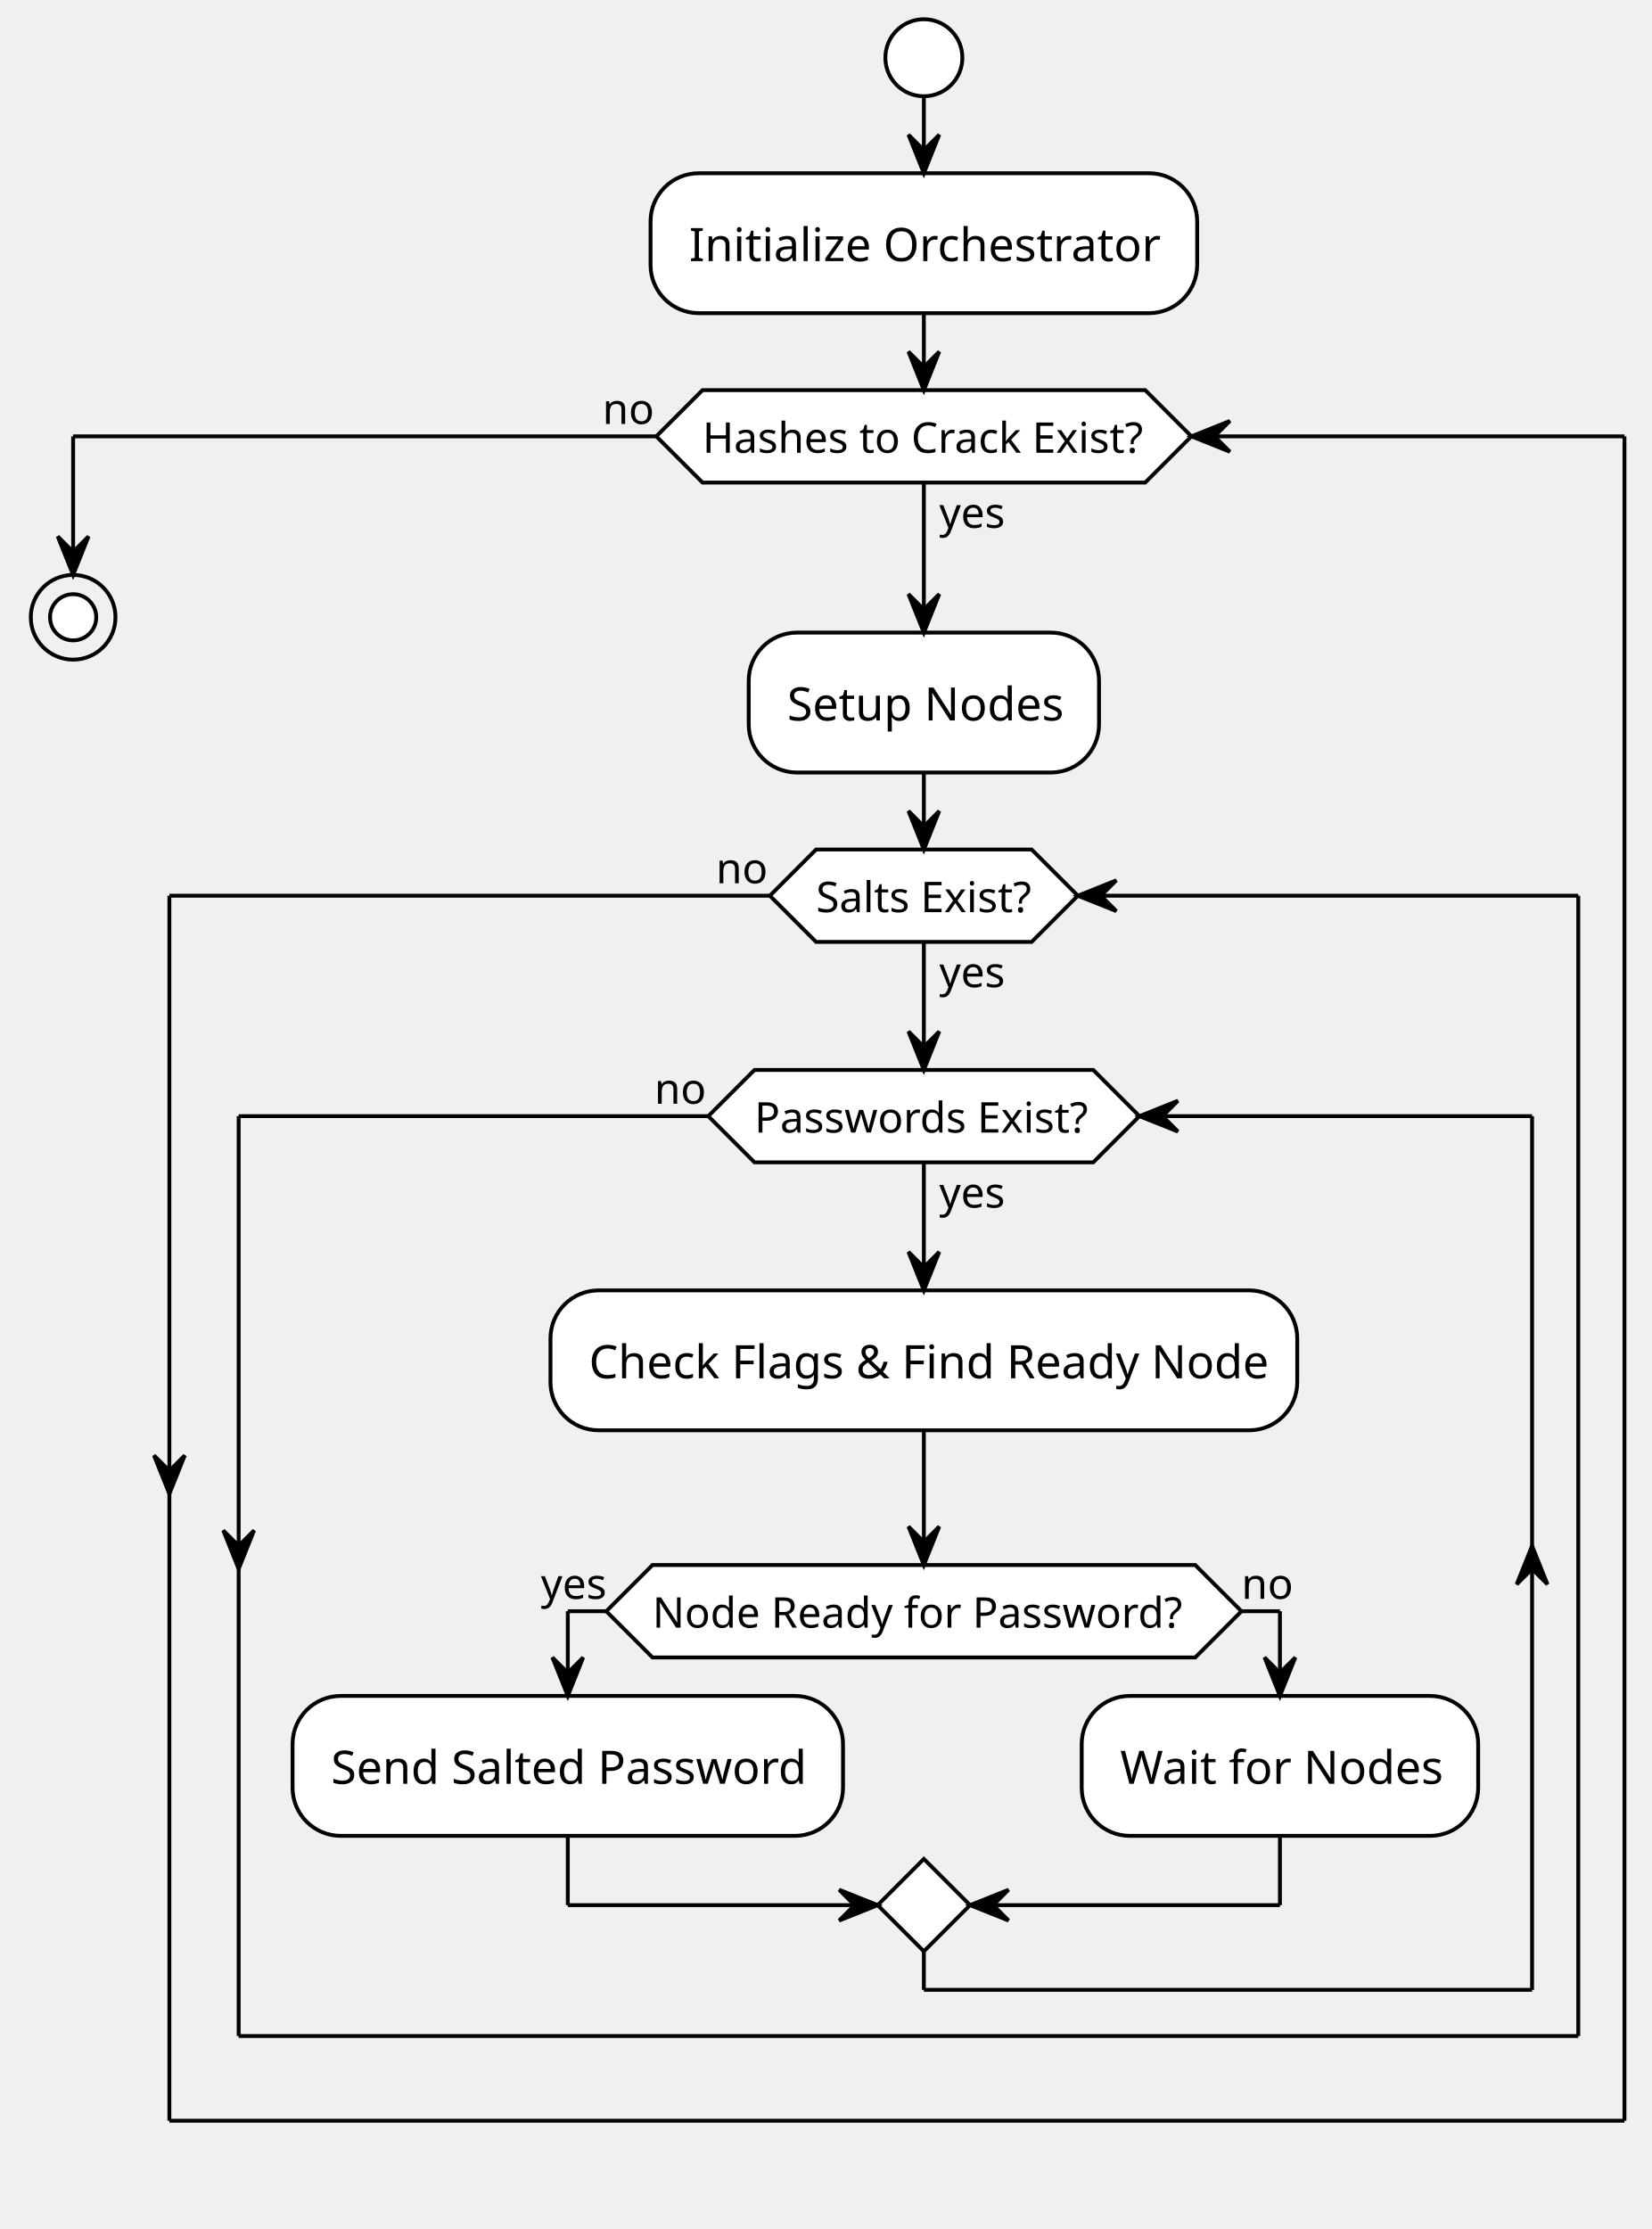
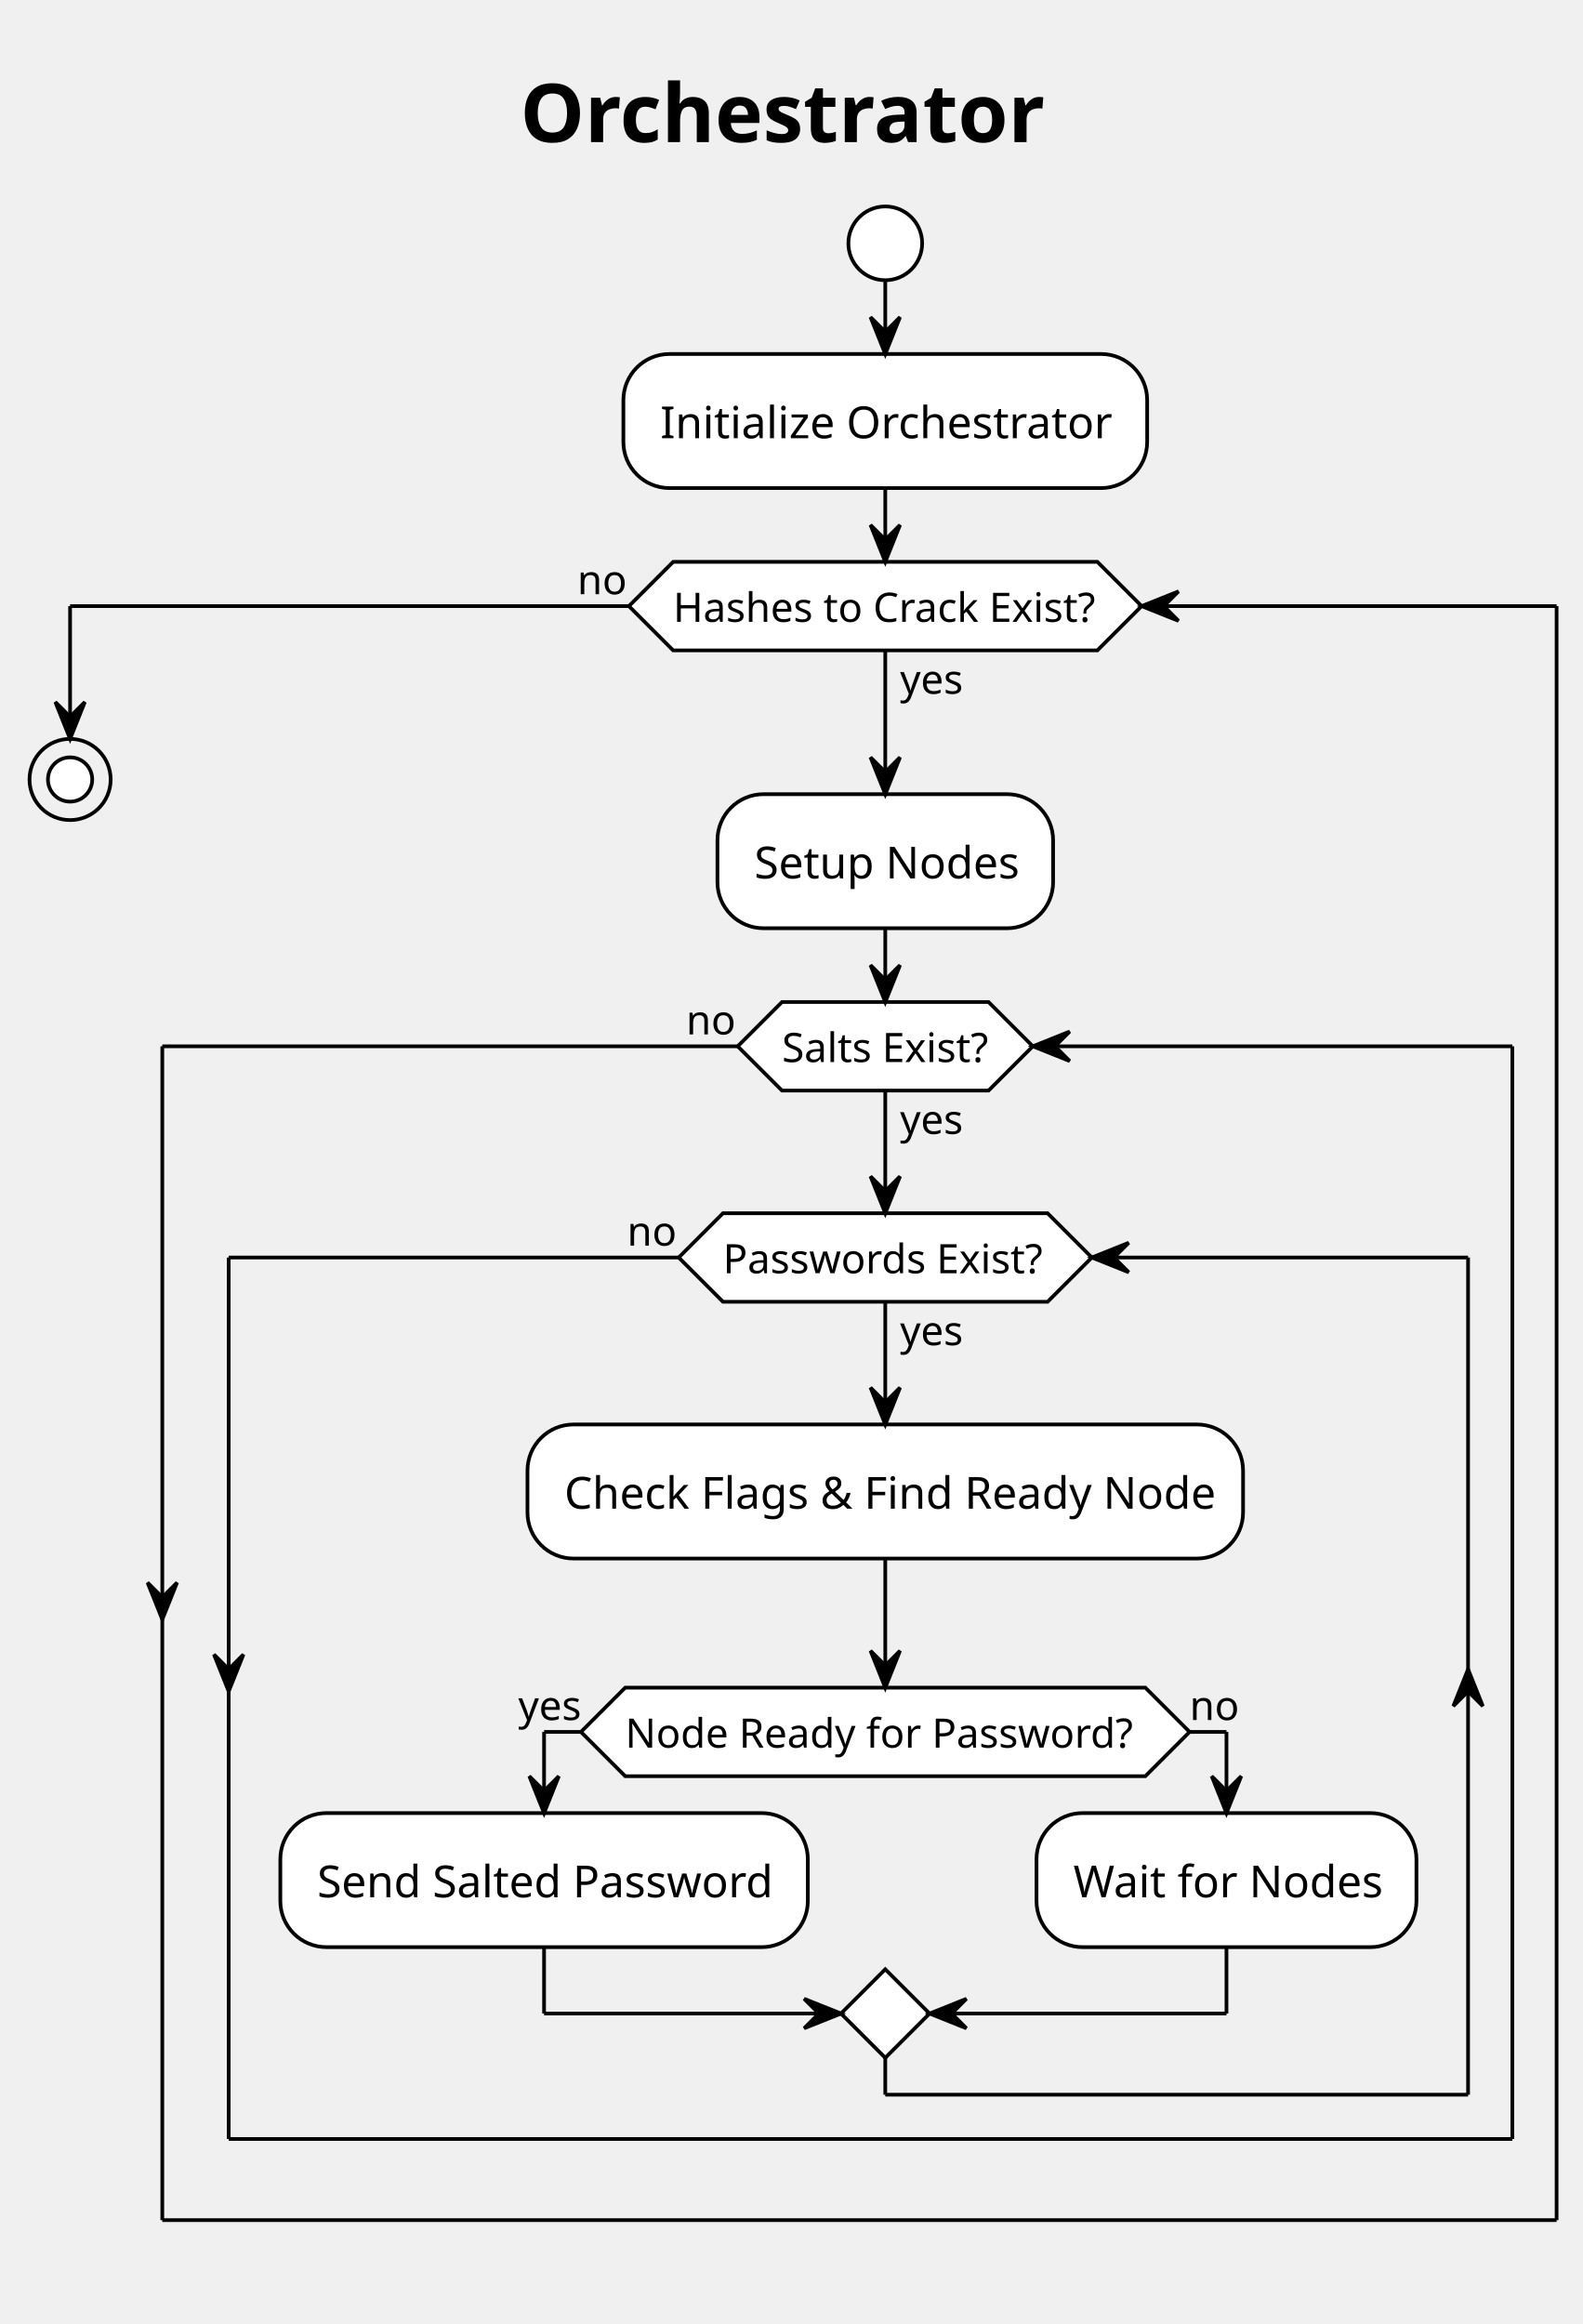
- <svg xmlns="http://www.w3.org/2000/svg" contentStyleType="text/css" height="579px" preserveAspectRatio="none" style="width:429px;height:579px;background:#FFFFFF;" version="1.1" viewBox="0 0 429 579" width="429px" zoomAndPan="magnify">
+ <svg xmlns="http://www.w3.org/2000/svg" contentStyleType="text/css" height="630px" preserveAspectRatio="none" style="width:429px;height:630px;background:#FFFFFF;" version="1.1" viewBox="0 0 429 630" width="429px" zoomAndPan="magnify">
  <defs />
  <g>
-     <ellipse cx="240" cy="15" fill="#FFFFFF" rx="10" ry="10" style="stroke:#000000;stroke-width:1.0;" />
-     <rect fill="#FFFFFF" height="36.344" rx="12.5" ry="12.5" style="stroke:#000000;stroke-width:1.0;" width="142" x="169" y="45" />
-     <text fill="#000000" font-family="Verdana" font-size="12" lengthAdjust="spacing" textLength="122" x="179" y="67.828">Initialize Orchestrator</text>
-     <rect fill="#FFFFFF" height="36.344" rx="12.5" ry="12.5" style="stroke:#000000;stroke-width:1.0;" width="91" x="194.5" y="164.326" />
-     <text fill="#000000" font-family="Verdana" font-size="12" lengthAdjust="spacing" textLength="71" x="204.5" y="187.154">Setup Nodes</text>
-     <rect fill="#FFFFFF" height="36.344" rx="12.5" ry="12.5" style="stroke:#000000;stroke-width:1.0;" width="194" x="143" y="335.188" />
-     <text fill="#000000" font-family="Verdana" font-size="12" lengthAdjust="spacing" textLength="174" x="153" y="358.016">Check Flags &amp; Find Ready Node</text>
-     <polygon fill="#FFFFFF" points="169.5,406.532,310.5,406.532,322.5,418.532,310.5,430.532,169.5,430.532,157.5,418.532,169.5,406.532" style="stroke:#000000;stroke-width:1.0;" />
-     <text fill="#000000" font-family="Verdana" font-size="11" lengthAdjust="spacing" textLength="141" x="169.5" y="422.8">Node Ready for Password?</text>
-     <text fill="#000000" font-family="Verdana" font-size="11" lengthAdjust="spacing" textLength="17" x="140.5" y="415.309">yes</text>
-     <text fill="#000000" font-family="Verdana" font-size="11" lengthAdjust="spacing" textLength="14" x="322.5" y="415.309">no</text>
-     <rect fill="#FFFFFF" height="36.344" rx="12.5" ry="12.5" style="stroke:#000000;stroke-width:1.0;" width="143" x="76" y="440.532" />
-     <text fill="#000000" font-family="Verdana" font-size="12" lengthAdjust="spacing" textLength="123" x="86" y="463.36">Send Salted Password</text>
-     <rect fill="#FFFFFF" height="36.344" rx="12.5" ry="12.5" style="stroke:#000000;stroke-width:1.0;" width="103" x="281" y="440.532" />
-     <text fill="#000000" font-family="Verdana" font-size="12" lengthAdjust="spacing" textLength="83" x="291" y="463.36">Wait for Nodes</text>
-     <polygon fill="#FFFFFF" points="240,482.876,252,494.876,240,506.876,228,494.876,240,482.876" style="stroke:#000000;stroke-width:1.0;" />
-     <polygon fill="#FFFFFF" points="196,277.929,284,277.929,296,289.929,284,301.929,196,301.929,184,289.929,196,277.929" style="stroke:#000000;stroke-width:1.0;" />
-     <text fill="#000000" font-family="Verdana" font-size="11" lengthAdjust="spacing" textLength="17" x="244" y="313.688">yes</text>
-     <text fill="#000000" font-family="Verdana" font-size="11" lengthAdjust="spacing" textLength="88" x="196" y="294.197">Passwords Exist?</text>
-     <text fill="#000000" font-family="Verdana" font-size="11" lengthAdjust="spacing" textLength="14" x="170" y="286.706">no</text>
-     <polygon fill="#FFFFFF" points="212,220.67,268,220.67,280,232.67,268,244.67,212,244.67,200,232.67,212,220.67" style="stroke:#000000;stroke-width:1.0;" />
-     <text fill="#000000" font-family="Verdana" font-size="11" lengthAdjust="spacing" textLength="17" x="244" y="256.429">yes</text>
-     <text fill="#000000" font-family="Verdana" font-size="11" lengthAdjust="spacing" textLength="56" x="212" y="236.938">Salts Exist?</text>
-     <text fill="#000000" font-family="Verdana" font-size="11" lengthAdjust="spacing" textLength="14" x="186" y="229.447">no</text>
-     <polygon fill="#FFFFFF" points="182.5,101.344,297.5,101.344,309.5,113.344,297.5,125.344,182.5,125.344,170.5,113.344,182.5,101.344" style="stroke:#000000;stroke-width:1.0;" />
-     <text fill="#000000" font-family="Verdana" font-size="11" lengthAdjust="spacing" textLength="17" x="244" y="137.103">yes</text>
-     <text fill="#000000" font-family="Verdana" font-size="11" lengthAdjust="spacing" textLength="115" x="182.5" y="117.612">Hashes to Crack Exist?</text>
-     <text fill="#000000" font-family="Verdana" font-size="11" lengthAdjust="spacing" textLength="14" x="156.5" y="110.121">no</text>
-     <ellipse cx="19" cy="160.344" fill="none" rx="11" ry="11" style="stroke:#000000;stroke-width:1.0;" />
-     <ellipse cx="19" cy="160.344" fill="#FFFFFF" rx="6" ry="6" style="stroke:#000000;stroke-width:1.0;" />
-     <line style="stroke:#000000;stroke-width:1.0;" x1="240" x2="240" y1="25" y2="45" />
-     <polygon fill="#000000" points="236,35,240,45,244,35,240,39" style="stroke:#000000;stroke-width:1.0;" />
-     <line style="stroke:#000000;stroke-width:1.0;" x1="157.5" x2="147.5" y1="418.532" y2="418.532" />
-     <line style="stroke:#000000;stroke-width:1.0;" x1="147.5" x2="147.5" y1="418.532" y2="440.532" />
-     <polygon fill="#000000" points="143.5,430.532,147.5,440.532,151.5,430.532,147.5,434.532" style="stroke:#000000;stroke-width:1.0;" />
-     <line style="stroke:#000000;stroke-width:1.0;" x1="322.5" x2="332.5" y1="418.532" y2="418.532" />
-     <line style="stroke:#000000;stroke-width:1.0;" x1="332.5" x2="332.5" y1="418.532" y2="440.532" />
-     <polygon fill="#000000" points="328.5,430.532,332.5,440.532,336.5,430.532,332.5,434.532" style="stroke:#000000;stroke-width:1.0;" />
-     <line style="stroke:#000000;stroke-width:1.0;" x1="147.5" x2="147.5" y1="476.876" y2="494.876" />
-     <line style="stroke:#000000;stroke-width:1.0;" x1="147.5" x2="228" y1="494.876" y2="494.876" />
-     <polygon fill="#000000" points="218,490.876,228,494.876,218,498.876,222,494.876" style="stroke:#000000;stroke-width:1.0;" />
-     <line style="stroke:#000000;stroke-width:1.0;" x1="332.5" x2="332.5" y1="476.876" y2="494.876" />
-     <line style="stroke:#000000;stroke-width:1.0;" x1="332.5" x2="252" y1="494.876" y2="494.876" />
-     <polygon fill="#000000" points="262,490.876,252,494.876,262,498.876,258,494.876" style="stroke:#000000;stroke-width:1.0;" />
-     <line style="stroke:#000000;stroke-width:1.0;" x1="240" x2="240" y1="371.532" y2="406.532" />
-     <polygon fill="#000000" points="236,396.532,240,406.532,244,396.532,240,400.532" style="stroke:#000000;stroke-width:1.0;" />
-     <line style="stroke:#000000;stroke-width:1.0;" x1="240" x2="240" y1="301.929" y2="335.188" />
-     <polygon fill="#000000" points="236,325.188,240,335.188,244,325.188,240,329.188" style="stroke:#000000;stroke-width:1.0;" />
-     <line style="stroke:#000000;stroke-width:1.0;" x1="240" x2="240" y1="506.876" y2="516.876" />
-     <line style="stroke:#000000;stroke-width:1.0;" x1="240" x2="398" y1="516.876" y2="516.876" />
-     <polygon fill="#000000" points="394,411.541,398,401.541,402,411.541,398,407.541" style="stroke:#000000;stroke-width:1.0;" />
-     <line style="stroke:#000000;stroke-width:1.0;" x1="398" x2="398" y1="289.929" y2="516.876" />
-     <line style="stroke:#000000;stroke-width:1.0;" x1="398" x2="296" y1="289.929" y2="289.929" />
-     <polygon fill="#000000" points="306,285.929,296,289.929,306,293.929,302,289.929" style="stroke:#000000;stroke-width:1.0;" />
-     <line style="stroke:#000000;stroke-width:1.0;" x1="184" x2="62" y1="289.929" y2="289.929" />
-     <polygon fill="#000000" points="58,397.541,62,407.541,66,397.541,62,401.541" style="stroke:#000000;stroke-width:1.0;" />
-     <line style="stroke:#000000;stroke-width:1.0;" x1="62" x2="62" y1="289.929" y2="528.876" />
-     <line style="stroke:#000000;stroke-width:1.0;" x1="62" x2="410" y1="528.876" y2="528.876" />
-     <line style="stroke:#000000;stroke-width:1.0;" x1="410" x2="410" y1="232.67" y2="528.876" />
-     <line style="stroke:#000000;stroke-width:1.0;" x1="410" x2="280" y1="232.67" y2="232.67" />
-     <polygon fill="#000000" points="290,228.67,280,232.67,290,236.67,286,232.67" style="stroke:#000000;stroke-width:1.0;" />
-     <line style="stroke:#000000;stroke-width:1.0;" x1="240" x2="240" y1="244.67" y2="277.929" />
-     <polygon fill="#000000" points="236,267.929,240,277.929,244,267.929,240,271.929" style="stroke:#000000;stroke-width:1.0;" />
-     <line style="stroke:#000000;stroke-width:1.0;" x1="200" x2="44" y1="232.67" y2="232.67" />
-     <polygon fill="#000000" points="40,378.05,44,388.05,48,378.05,44,382.05" style="stroke:#000000;stroke-width:1.0;" />
-     <line style="stroke:#000000;stroke-width:1.0;" x1="44" x2="44" y1="232.67" y2="550.876" />
-     <line style="stroke:#000000;stroke-width:1.0;" x1="44" x2="422" y1="550.876" y2="550.876" />
-     <line style="stroke:#000000;stroke-width:1.0;" x1="422" x2="422" y1="113.344" y2="550.876" />
-     <line style="stroke:#000000;stroke-width:1.0;" x1="422" x2="309.5" y1="113.344" y2="113.344" />
-     <polygon fill="#000000" points="319.5,109.344,309.5,113.344,319.5,117.344,315.5,113.344" style="stroke:#000000;stroke-width:1.0;" />
-     <line style="stroke:#000000;stroke-width:1.0;" x1="240" x2="240" y1="200.67" y2="220.67" />
-     <polygon fill="#000000" points="236,210.67,240,220.67,244,210.67,240,214.67" style="stroke:#000000;stroke-width:1.0;" />
-     <line style="stroke:#000000;stroke-width:1.0;" x1="240" x2="240" y1="125.344" y2="164.326" />
-     <polygon fill="#000000" points="236,154.326,240,164.326,244,154.326,240,158.326" style="stroke:#000000;stroke-width:1.0;" />
-     <line style="stroke:#000000;stroke-width:1.0;" x1="170.5" x2="19" y1="113.344" y2="113.344" />
-     <line style="stroke:#000000;stroke-width:1.0;" x1="19" x2="19" y1="113.344" y2="149.344" />
-     <polygon fill="#000000" points="15,139.344,19,149.344,23,139.344,19,143.344" style="stroke:#000000;stroke-width:1.0;" />
-     <line style="stroke:#000000;stroke-width:1.0;" x1="240" x2="240" y1="81.344" y2="101.344" />
-     <polygon fill="#000000" points="236,91.344,240,101.344,244,91.344,240,95.344" style="stroke:#000000;stroke-width:1.0;" />
+     <text fill="#000000" font-family="Verdana" font-size="22" font-weight="bold" lengthAdjust="spacing" textLength="144" x="141" y="38.518">Orchestrator</text>
+     <ellipse cx="240" cy="65.964" fill="#FFFFFF" rx="10" ry="10" style="stroke:#000000;stroke-width:1.0;" />
+     <rect fill="#FFFFFF" height="36.344" rx="12.5" ry="12.5" style="stroke:#000000;stroke-width:1.0;" width="142" x="169" y="95.964" />
+     <text fill="#000000" font-family="Verdana" font-size="12" lengthAdjust="spacing" textLength="122" x="179" y="118.792">Initialize Orchestrator</text>
+     <rect fill="#FFFFFF" height="36.344" rx="12.5" ry="12.5" style="stroke:#000000;stroke-width:1.0;" width="91" x="194.5" y="215.29" />
+     <text fill="#000000" font-family="Verdana" font-size="12" lengthAdjust="spacing" textLength="71" x="204.5" y="238.118">Setup Nodes</text>
+     <rect fill="#FFFFFF" height="36.344" rx="12.5" ry="12.5" style="stroke:#000000;stroke-width:1.0;" width="194" x="143" y="386.152" />
+     <text fill="#000000" font-family="Verdana" font-size="12" lengthAdjust="spacing" textLength="174" x="153" y="408.98">Check Flags &amp; Find Ready Node</text>
+     <polygon fill="#FFFFFF" points="169.5,457.496,310.5,457.496,322.5,469.496,310.5,481.496,169.5,481.496,157.5,469.496,169.5,457.496" style="stroke:#000000;stroke-width:1.0;" />
+     <text fill="#000000" font-family="Verdana" font-size="11" lengthAdjust="spacing" textLength="141" x="169.5" y="473.764">Node Ready for Password?</text>
+     <text fill="#000000" font-family="Verdana" font-size="11" lengthAdjust="spacing" textLength="17" x="140.5" y="466.273">yes</text>
+     <text fill="#000000" font-family="Verdana" font-size="11" lengthAdjust="spacing" textLength="14" x="322.5" y="466.273">no</text>
+     <rect fill="#FFFFFF" height="36.344" rx="12.5" ry="12.5" style="stroke:#000000;stroke-width:1.0;" width="143" x="76" y="491.496" />
+     <text fill="#000000" font-family="Verdana" font-size="12" lengthAdjust="spacing" textLength="123" x="86" y="514.324">Send Salted Password</text>
+     <rect fill="#FFFFFF" height="36.344" rx="12.5" ry="12.5" style="stroke:#000000;stroke-width:1.0;" width="103" x="281" y="491.496" />
+     <text fill="#000000" font-family="Verdana" font-size="12" lengthAdjust="spacing" textLength="83" x="291" y="514.324">Wait for Nodes</text>
+     <polygon fill="#FFFFFF" points="240,533.84,252,545.84,240,557.84,228,545.84,240,533.84" style="stroke:#000000;stroke-width:1.0;" />
+     <polygon fill="#FFFFFF" points="196,328.893,284,328.893,296,340.893,284,352.893,196,352.893,184,340.893,196,328.893" style="stroke:#000000;stroke-width:1.0;" />
+     <text fill="#000000" font-family="Verdana" font-size="11" lengthAdjust="spacing" textLength="17" x="244" y="364.652">yes</text>
+     <text fill="#000000" font-family="Verdana" font-size="11" lengthAdjust="spacing" textLength="88" x="196" y="345.161">Passwords Exist?</text>
+     <text fill="#000000" font-family="Verdana" font-size="11" lengthAdjust="spacing" textLength="14" x="170" y="337.67">no</text>
+     <polygon fill="#FFFFFF" points="212,271.634,268,271.634,280,283.634,268,295.634,212,295.634,200,283.634,212,271.634" style="stroke:#000000;stroke-width:1.0;" />
+     <text fill="#000000" font-family="Verdana" font-size="11" lengthAdjust="spacing" textLength="17" x="244" y="307.393">yes</text>
+     <text fill="#000000" font-family="Verdana" font-size="11" lengthAdjust="spacing" textLength="56" x="212" y="287.902">Salts Exist?</text>
+     <text fill="#000000" font-family="Verdana" font-size="11" lengthAdjust="spacing" textLength="14" x="186" y="280.411">no</text>
+     <polygon fill="#FFFFFF" points="182.5,152.308,297.5,152.308,309.5,164.308,297.5,176.308,182.5,176.308,170.5,164.308,182.5,152.308" style="stroke:#000000;stroke-width:1.0;" />
+     <text fill="#000000" font-family="Verdana" font-size="11" lengthAdjust="spacing" textLength="17" x="244" y="188.067">yes</text>
+     <text fill="#000000" font-family="Verdana" font-size="11" lengthAdjust="spacing" textLength="115" x="182.5" y="168.576">Hashes to Crack Exist?</text>
+     <text fill="#000000" font-family="Verdana" font-size="11" lengthAdjust="spacing" textLength="14" x="156.5" y="161.085">no</text>
+     <ellipse cx="19" cy="211.308" fill="none" rx="11" ry="11" style="stroke:#000000;stroke-width:1.0;" />
+     <ellipse cx="19" cy="211.308" fill="#FFFFFF" rx="6" ry="6" style="stroke:#000000;stroke-width:1.0;" />
+     <line style="stroke:#000000;stroke-width:1.0;" x1="240" x2="240" y1="75.964" y2="95.964" />
+     <polygon fill="#000000" points="236,85.964,240,95.964,244,85.964,240,89.964" style="stroke:#000000;stroke-width:1.0;" />
+     <line style="stroke:#000000;stroke-width:1.0;" x1="157.5" x2="147.5" y1="469.496" y2="469.496" />
+     <line style="stroke:#000000;stroke-width:1.0;" x1="147.5" x2="147.5" y1="469.496" y2="491.496" />
+     <polygon fill="#000000" points="143.5,481.496,147.5,491.496,151.5,481.496,147.5,485.496" style="stroke:#000000;stroke-width:1.0;" />
+     <line style="stroke:#000000;stroke-width:1.0;" x1="322.5" x2="332.5" y1="469.496" y2="469.496" />
+     <line style="stroke:#000000;stroke-width:1.0;" x1="332.5" x2="332.5" y1="469.496" y2="491.496" />
+     <polygon fill="#000000" points="328.5,481.496,332.5,491.496,336.5,481.496,332.5,485.496" style="stroke:#000000;stroke-width:1.0;" />
+     <line style="stroke:#000000;stroke-width:1.0;" x1="147.5" x2="147.5" y1="527.84" y2="545.84" />
+     <line style="stroke:#000000;stroke-width:1.0;" x1="147.5" x2="228" y1="545.84" y2="545.84" />
+     <polygon fill="#000000" points="218,541.84,228,545.84,218,549.84,222,545.84" style="stroke:#000000;stroke-width:1.0;" />
+     <line style="stroke:#000000;stroke-width:1.0;" x1="332.5" x2="332.5" y1="527.84" y2="545.84" />
+     <line style="stroke:#000000;stroke-width:1.0;" x1="332.5" x2="252" y1="545.84" y2="545.84" />
+     <polygon fill="#000000" points="262,541.84,252,545.84,262,549.84,258,545.84" style="stroke:#000000;stroke-width:1.0;" />
+     <line style="stroke:#000000;stroke-width:1.0;" x1="240" x2="240" y1="422.496" y2="457.496" />
+     <polygon fill="#000000" points="236,447.496,240,457.496,244,447.496,240,451.496" style="stroke:#000000;stroke-width:1.0;" />
+     <line style="stroke:#000000;stroke-width:1.0;" x1="240" x2="240" y1="352.893" y2="386.152" />
+     <polygon fill="#000000" points="236,376.152,240,386.152,244,376.152,240,380.152" style="stroke:#000000;stroke-width:1.0;" />
+     <line style="stroke:#000000;stroke-width:1.0;" x1="240" x2="240" y1="557.84" y2="567.84" />
+     <line style="stroke:#000000;stroke-width:1.0;" x1="240" x2="398" y1="567.84" y2="567.84" />
+     <polygon fill="#000000" points="394,462.505,398,452.505,402,462.505,398,458.505" style="stroke:#000000;stroke-width:1.0;" />
+     <line style="stroke:#000000;stroke-width:1.0;" x1="398" x2="398" y1="340.893" y2="567.84" />
+     <line style="stroke:#000000;stroke-width:1.0;" x1="398" x2="296" y1="340.893" y2="340.893" />
+     <polygon fill="#000000" points="306,336.893,296,340.893,306,344.893,302,340.893" style="stroke:#000000;stroke-width:1.0;" />
+     <line style="stroke:#000000;stroke-width:1.0;" x1="184" x2="62" y1="340.893" y2="340.893" />
+     <polygon fill="#000000" points="58,448.505,62,458.505,66,448.505,62,452.505" style="stroke:#000000;stroke-width:1.0;" />
+     <line style="stroke:#000000;stroke-width:1.0;" x1="62" x2="62" y1="340.893" y2="579.84" />
+     <line style="stroke:#000000;stroke-width:1.0;" x1="62" x2="410" y1="579.84" y2="579.84" />
+     <line style="stroke:#000000;stroke-width:1.0;" x1="410" x2="410" y1="283.634" y2="579.84" />
+     <line style="stroke:#000000;stroke-width:1.0;" x1="410" x2="280" y1="283.634" y2="283.634" />
+     <polygon fill="#000000" points="290,279.634,280,283.634,290,287.634,286,283.634" style="stroke:#000000;stroke-width:1.0;" />
+     <line style="stroke:#000000;stroke-width:1.0;" x1="240" x2="240" y1="295.634" y2="328.893" />
+     <polygon fill="#000000" points="236,318.893,240,328.893,244,318.893,240,322.893" style="stroke:#000000;stroke-width:1.0;" />
+     <line style="stroke:#000000;stroke-width:1.0;" x1="200" x2="44" y1="283.634" y2="283.634" />
+     <polygon fill="#000000" points="40,429.014,44,439.014,48,429.014,44,433.014" style="stroke:#000000;stroke-width:1.0;" />
+     <line style="stroke:#000000;stroke-width:1.0;" x1="44" x2="44" y1="283.634" y2="601.84" />
+     <line style="stroke:#000000;stroke-width:1.0;" x1="44" x2="422" y1="601.84" y2="601.84" />
+     <line style="stroke:#000000;stroke-width:1.0;" x1="422" x2="422" y1="164.308" y2="601.84" />
+     <line style="stroke:#000000;stroke-width:1.0;" x1="422" x2="309.5" y1="164.308" y2="164.308" />
+     <polygon fill="#000000" points="319.5,160.308,309.5,164.308,319.5,168.308,315.5,164.308" style="stroke:#000000;stroke-width:1.0;" />
+     <line style="stroke:#000000;stroke-width:1.0;" x1="240" x2="240" y1="251.634" y2="271.634" />
+     <polygon fill="#000000" points="236,261.634,240,271.634,244,261.634,240,265.634" style="stroke:#000000;stroke-width:1.0;" />
+     <line style="stroke:#000000;stroke-width:1.0;" x1="240" x2="240" y1="176.308" y2="215.29" />
+     <polygon fill="#000000" points="236,205.29,240,215.29,244,205.29,240,209.29" style="stroke:#000000;stroke-width:1.0;" />
+     <line style="stroke:#000000;stroke-width:1.0;" x1="170.5" x2="19" y1="164.308" y2="164.308" />
+     <line style="stroke:#000000;stroke-width:1.0;" x1="19" x2="19" y1="164.308" y2="200.308" />
+     <polygon fill="#000000" points="15,190.308,19,200.308,23,190.308,19,194.308" style="stroke:#000000;stroke-width:1.0;" />
+     <line style="stroke:#000000;stroke-width:1.0;" x1="240" x2="240" y1="132.308" y2="152.308" />
+     <polygon fill="#000000" points="236,142.308,240,152.308,244,142.308,240,146.308" style="stroke:#000000;stroke-width:1.0;" />
  </g>
</svg>
